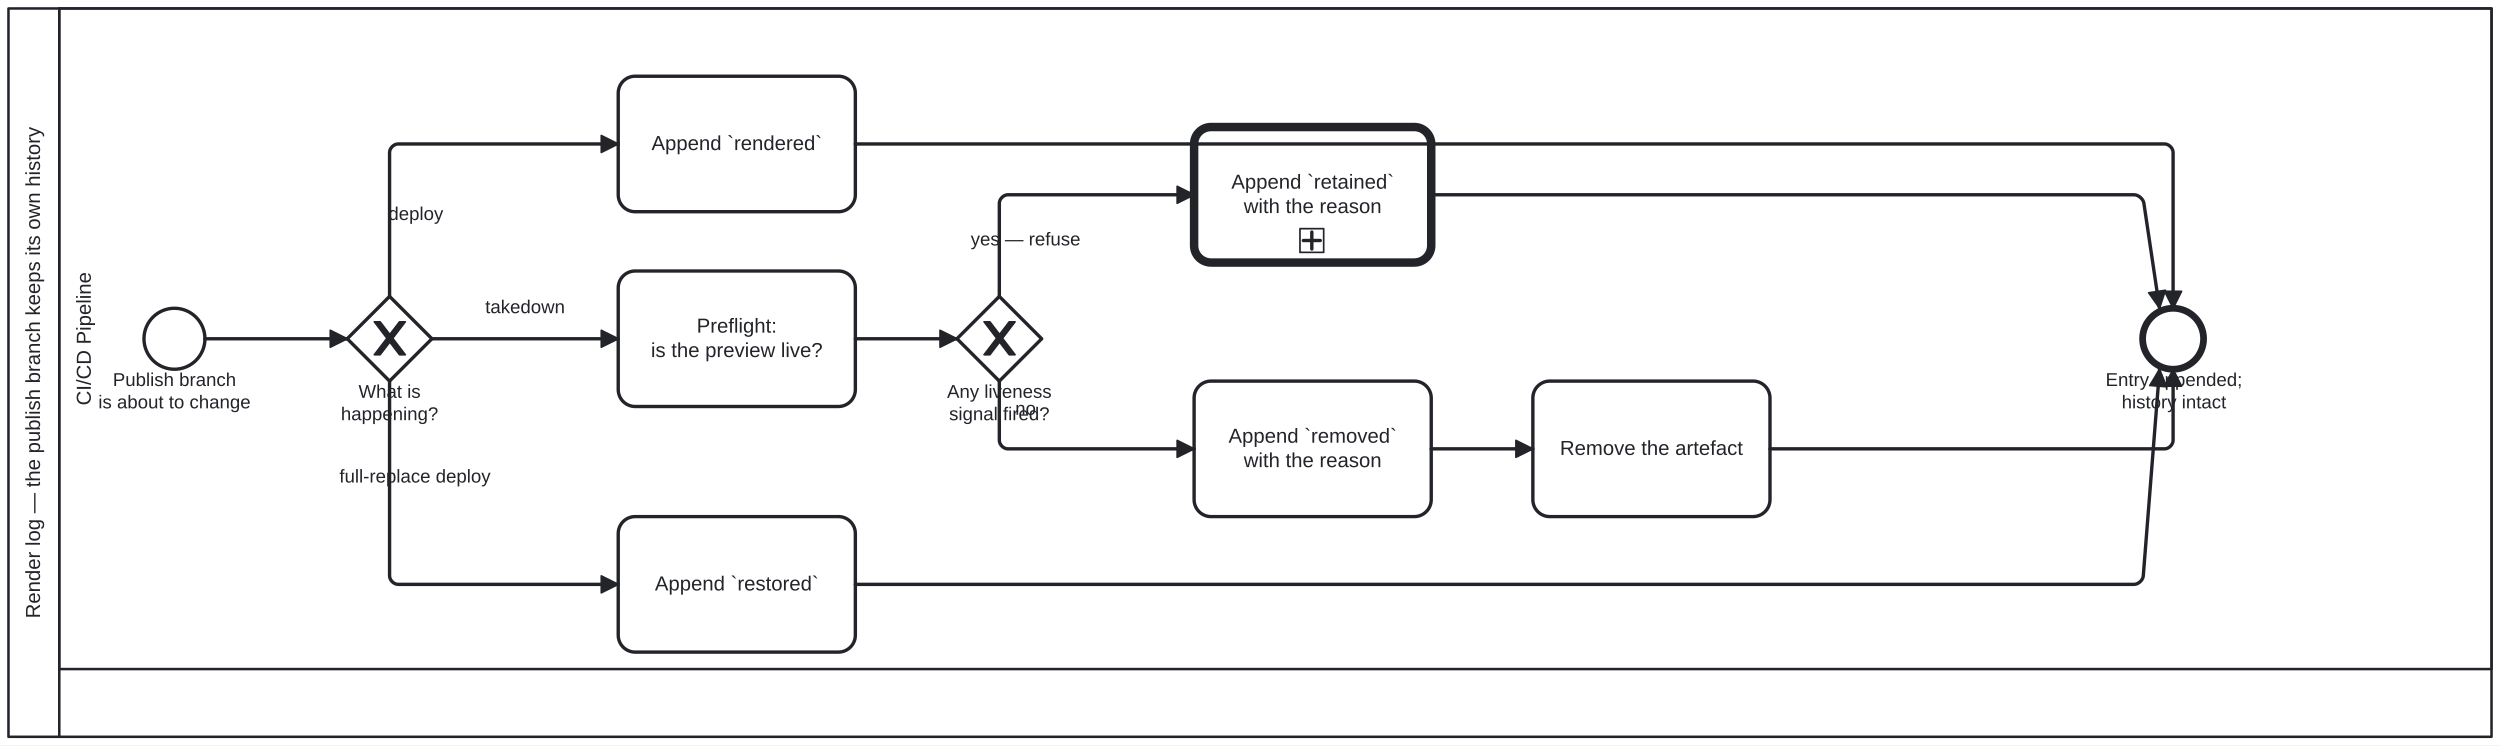
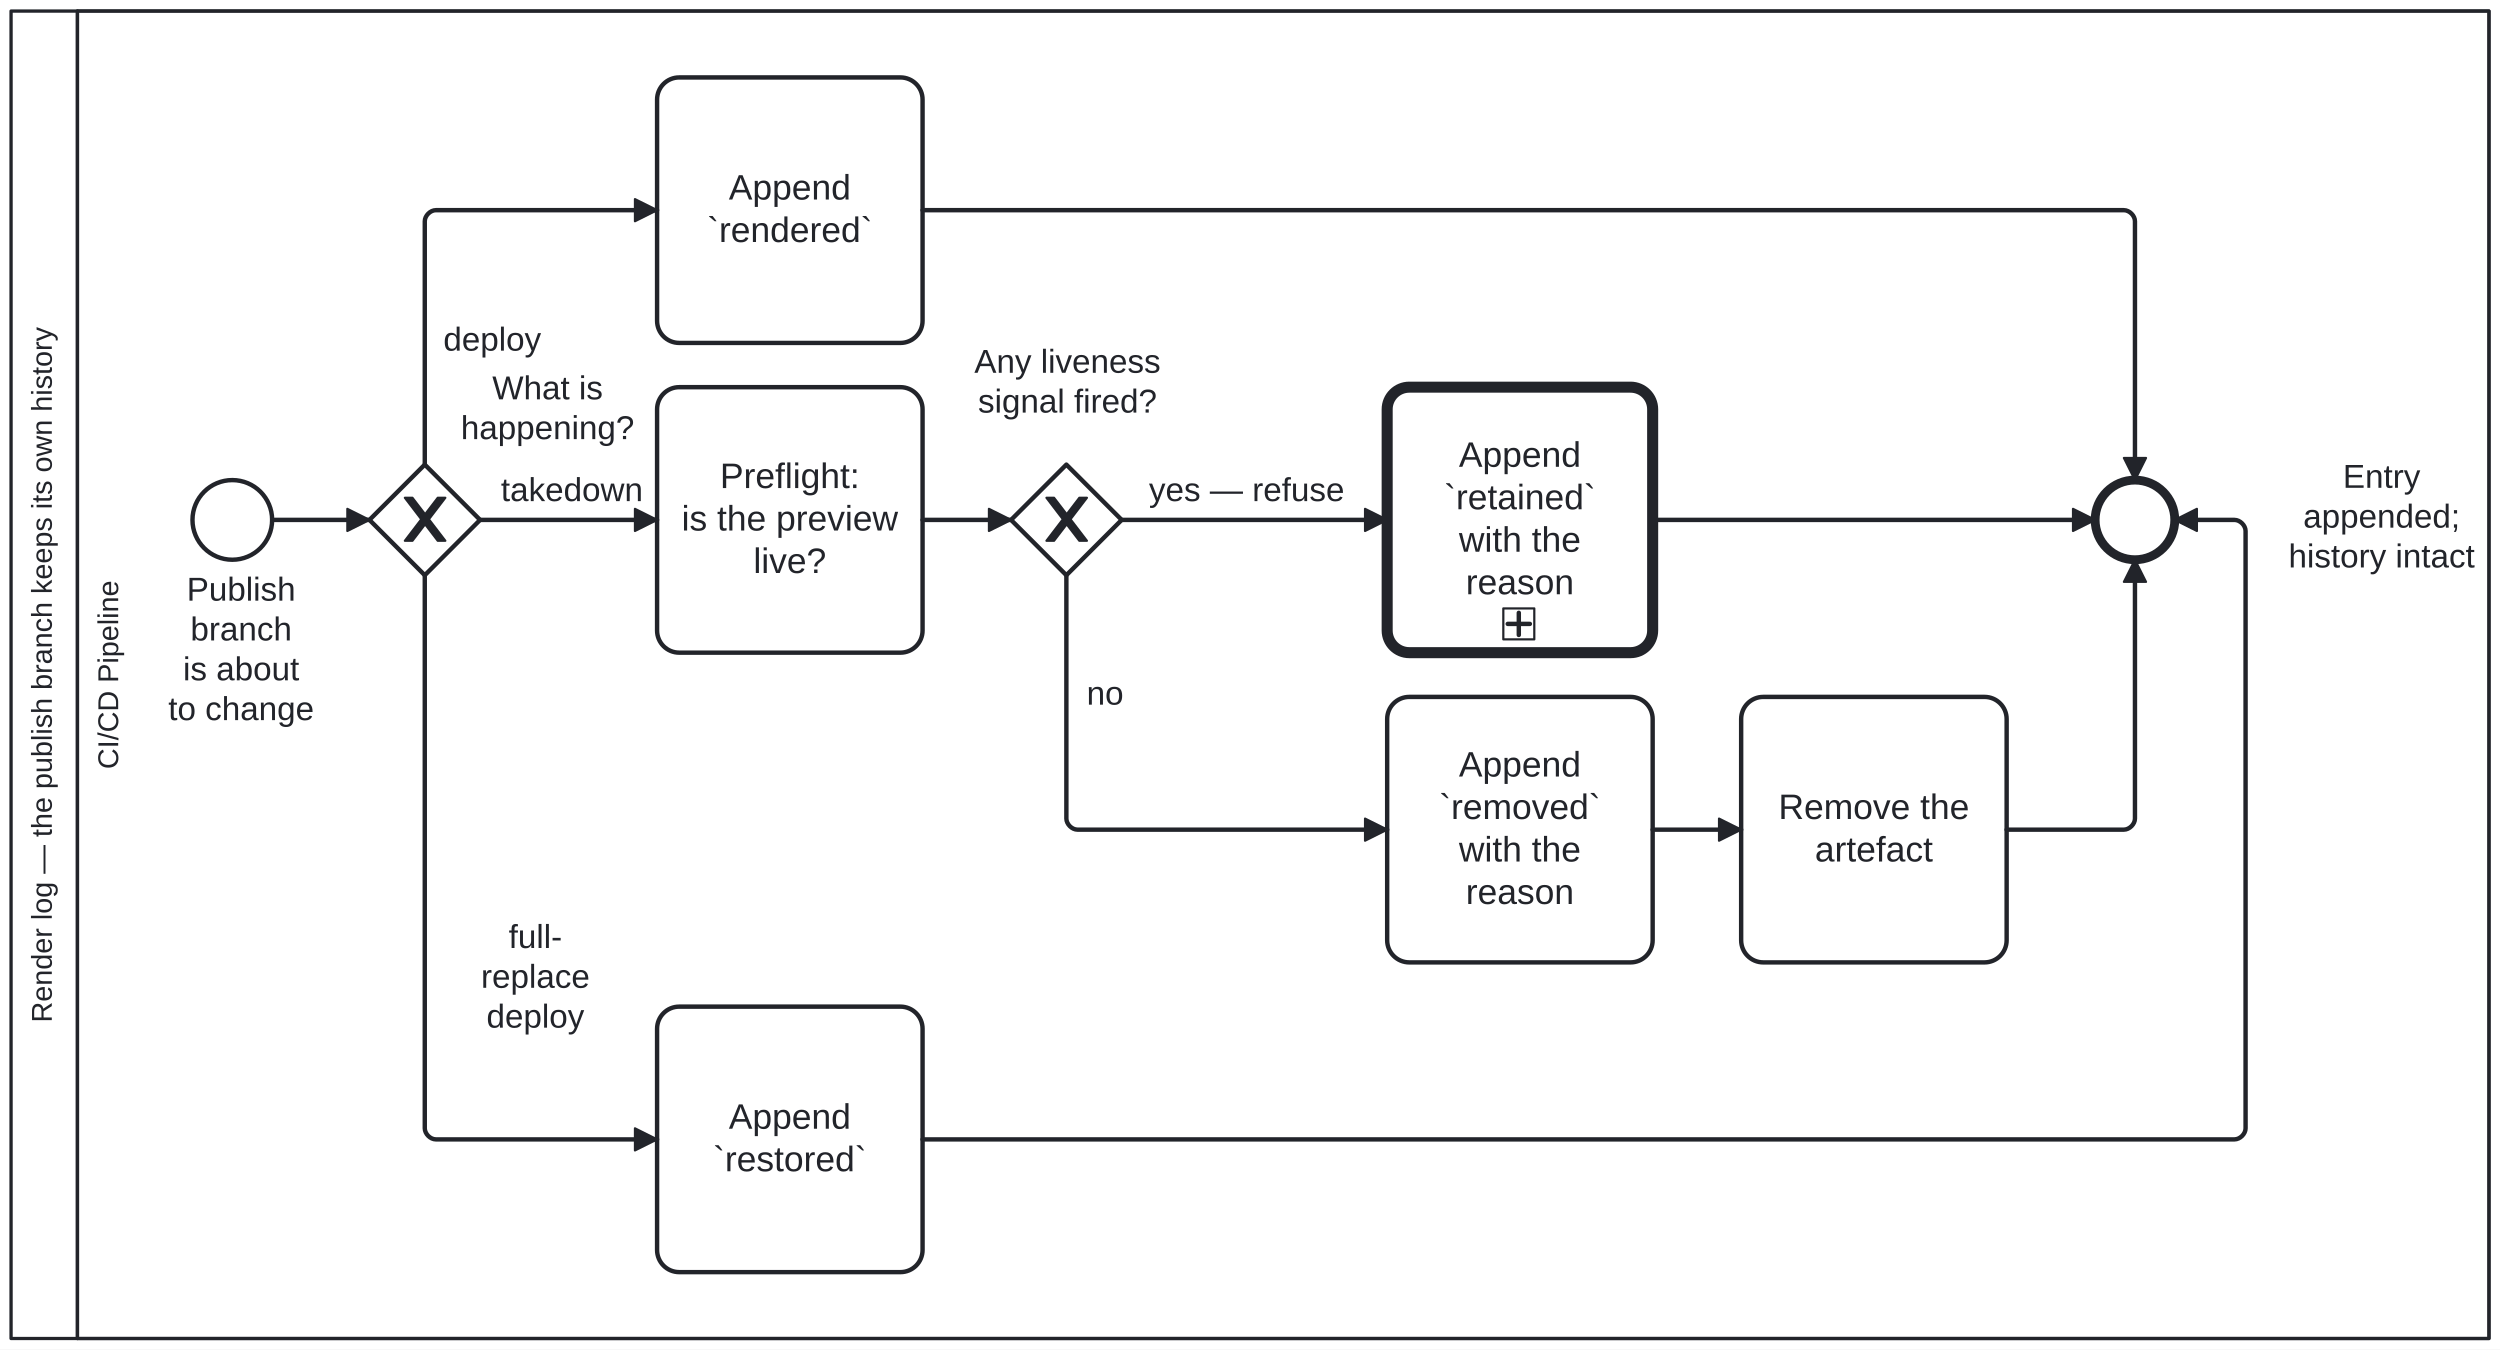
- <svg xmlns="http://www.w3.org/2000/svg" width="100%" style="max-width:100%;height:auto" viewBox="155 75 1476 440" version="1.1">
-   <rect x="155" y="75" width="1476" height="440" fill="#ffffff" />
+ <svg xmlns="http://www.w3.org/2000/svg" width="100%" style="max-width:100%;height:auto" viewBox="155 25 1130 610" version="1.1">
+   <rect x="155" y="25" width="1130" height="610" fill="#ffffff" />
  <g class="djs-group">
-     <g class="djs-element djs-shape" data-element-id="Participant_Process_RenderLog" style="display: block;" transform="matrix(1 0 0 1 160 80)">
+     <g class="djs-element djs-shape" data-element-id="Participant_Process_RenderLog" style="display: block;" transform="matrix(1 0 0 1 160 30)">
      <g class="djs-visual">
-         <rect x="0" y="0" width="1466" height="430" rx="0" ry="0" style="stroke-linecap: round; stroke-linejoin: round; stroke: rgb(34, 36, 42); stroke-width: 1.5px; fill: white; fill-opacity: 0.95;" />
-         <path style="fill: none; stroke-linecap: round; stroke-linejoin: round; stroke: rgb(34, 36, 42); stroke-width: 1.5px;" d="M30,0L30,430" />
-         <text lineHeight="1.2" class="djs-label" style="font-family: Arial, sans-serif; font-size: 12px; font-weight: normal; fill: rgb(34, 36, 42);" transform="matrix(-1.83697e-16 -1 1 -1.83697e-16 0 430)">
-           <tspan x="69.922" y="18.6">Render log — the publish branch keeps its own history</tspan>
+         <rect x="0" y="0" width="1120" height="600" rx="0" ry="0" style="stroke-linecap: round; stroke-linejoin: round; stroke: rgb(34, 36, 42); stroke-width: 1.5px; fill: white; fill-opacity: 0.95;" />
+         <path style="fill: none; stroke-linecap: round; stroke-linejoin: round; stroke: rgb(34, 36, 42); stroke-width: 1.5px;" d="M30,0L30,600" />
+         <text lineHeight="1.05" class="djs-label" transform="matrix(-1.83697e-16 -1 1 -1.83697e-16 0 600)" style="font-family: Arial, sans-serif; font-size: 13px; font-weight: normal; fill: rgb(34, 36, 42);">
+           <tspan x="142.832" y="18.413">Render log — the publish branch keeps its own history</tspan>
        </text>
      </g>
-       <rect class="djs-hit djs-hit-all" x="0" y="0" width="1466" height="430" style="fill: none; stroke-opacity: 0; stroke: white; stroke-width: 15px;" />
+       <rect class="djs-hit djs-hit-all" x="0" y="0" width="1120" height="600" style="fill: none; stroke-opacity: 0; stroke: white; stroke-width: 15px;" />
    </g>
    <g class="djs-children">
      <g class="djs-group">
-         <g class="djs-element djs-shape" data-element-id="Lane_Pipeline" style="display: block;" transform="matrix(1 0 0 1 190 80)">
-           <g class="djs-visual">
-             <rect x="0" y="0" width="1436" height="390" rx="0" ry="0" style="stroke-linecap: round; stroke-linejoin: round; stroke: rgb(34, 36, 42); stroke-width: 1.5px; fill: white; fill-opacity: 0.25;" />
-             <text lineHeight="1.2" class="djs-label" style="font-family: Arial, sans-serif; font-size: 12px; font-weight: normal; fill: rgb(34, 36, 42);" transform="matrix(-1.83697e-16 -1 1 -1.83697e-16 0 390)">
-               <tspan x="155.651" y="18.6">CI/CD Pipeline</tspan>
-             </text>
-           </g>
-           <rect class="djs-hit djs-hit-all" x="0" y="0" width="1436" height="390" style="fill: none; stroke-opacity: 0; stroke: white; stroke-width: 15px;" />
-         </g>
-       </g>
-       <g class="djs-group">
-         <g class="djs-element djs-shape" data-element-id="Start_Process_RenderLog" style="display: block;" transform="matrix(1 0 0 1 240 257)">
+         <g class="djs-element djs-shape" data-element-id="Lane_Pipeline" style="display: block;" transform="matrix(1 0 0 1 190 30)">
+           <g class="djs-visual">
+             <rect x="0" y="0" width="1090" height="600" rx="0" ry="0" style="stroke-linecap: round; stroke-linejoin: round; stroke: rgb(34, 36, 42); stroke-width: 1.5px; fill: white; fill-opacity: 0.25;" />
+             <text lineHeight="1.05" class="djs-label" transform="matrix(-1.83697e-16 -1 1 -1.83697e-16 0 600)" style="font-family: Arial, sans-serif; font-size: 13px; font-weight: normal; fill: rgb(34, 36, 42);">
+               <tspan x="257.372" y="18.413">CI/CD Pipeline</tspan>
+             </text>
+           </g>
+           <rect class="djs-hit djs-hit-all" x="0" y="0" width="1090" height="600" style="fill: none; stroke-opacity: 0; stroke: white; stroke-width: 15px;" />
+         </g>
+       </g>
+       <g class="djs-group">
+         <g class="djs-element djs-shape" data-element-id="Start_Process_RenderLog" style="display: block;" transform="matrix(1 0 0 1 242 242)">
          <g class="djs-visual">
            <circle cx="18" cy="18" r="18" style="stroke-linecap: round; stroke-linejoin: round; stroke: rgb(34, 36, 42); stroke-width: 2px; fill: white; fill-opacity: 0.95;" />
          </g>
          <rect class="djs-hit djs-hit-all" x="0" y="0" width="36" height="36" style="fill: none; stroke-opacity: 0; stroke: white; stroke-width: 15px;" />
        </g>
      </g>
      <g class="djs-group">
-         <g class="djs-element djs-shape" data-element-id="Start_Process_RenderLog_label" style="display: block;" transform="matrix(1 0 0 1 213 293)">
-           <g class="djs-visual">
-             <text lineHeight="1.2" class="djs-label" style="font-family: Arial, sans-serif; font-size: 11px; font-weight: normal; fill: rgb(34, 36, 42);">
-               <tspan x="8.616" y="9.9">Publish branch</tspan>
-               <tspan x="0.049" y="23.1">is about to change</tspan>
-             </text>
-           </g>
-           <rect class="djs-hit djs-hit-all" x="0" y="0" width="90" height="27" style="fill: none; stroke-opacity: 0; stroke: white; stroke-width: 15px;" />
-         </g>
-       </g>
-       <g class="djs-group">
-         <g class="djs-element djs-shape" data-element-id="GW_What" style="display: block;" transform="matrix(1 0 0 1 360 250)">
+         <g class="djs-element djs-shape" data-element-id="Start_Process_RenderLog_label" style="display: block;" transform="matrix(1 0 0 1 229 283)">
+           <g class="djs-visual">
+             <text lineHeight="1.2" class="djs-label" style="font-family: Arial, sans-serif; font-size: 15px; font-weight: normal; fill: rgb(34, 36, 42);">
+               <tspan x="10.402" y="13.5">Publish </tspan>
+               <tspan x="12.068" y="31.5">branch</tspan>
+               <tspan x="8.732" y="49.5">is about </tspan>
+               <tspan x="2.056" y="67.5">to change</tspan>
+             </text>
+           </g>
+           <rect class="djs-hit djs-hit-all" x="0" y="0" width="70" height="72" style="fill: none; stroke-opacity: 0; stroke: white; stroke-width: 15px;" />
+         </g>
+       </g>
+       <g class="djs-group">
+         <g class="djs-element djs-shape" data-element-id="GW_What" style="display: block;" transform="matrix(1 0 0 1 322 235)">
          <g class="djs-visual">
            <polygon points="25,0 50,25 25,50 0,25" style="stroke-linecap: round; stroke-linejoin: round; stroke: rgb(34, 36, 42); stroke-width: 2px; fill: white; fill-opacity: 0.95;" />
            <path d="m 16,15 7.429,9.714 -7.429,9.714 3.429,0 5.714,-7.464 5.714,7.464 3.429,0 -7.429,-9.714 7.429,-9.714 -3.429,0 -5.714,7.464 -5.714,-7.464 -3.429,0 z" style="fill: rgb(34, 36, 42); stroke-linecap: round; stroke-linejoin: round; stroke: rgb(34, 36, 42); stroke-width: 1px;" />
          </g>
          <rect class="djs-hit djs-hit-all" x="0" y="0" width="50" height="50" style="fill: none; stroke-opacity: 0; stroke: white; stroke-width: 15px;" />
        </g>
      </g>
      <g class="djs-group">
-         <g class="djs-element djs-shape" data-element-id="GW_What_label" style="display: block;" transform="matrix(1 0 0 1 356 300)">
-           <g class="djs-visual">
-             <text lineHeight="1.2" class="djs-label" style="font-family: Arial, sans-serif; font-size: 11px; font-weight: normal; fill: rgb(34, 36, 42);">
-               <tspan x="10.663" y="9.9">What is</tspan>
-               <tspan x="0.249" y="23.1">happening?</tspan>
-             </text>
-           </g>
-           <rect class="djs-hit djs-hit-all" x="0" y="0" width="58" height="27" style="fill: none; stroke-opacity: 0; stroke: white; stroke-width: 15px;" />
-         </g>
-       </g>
-       <g class="djs-group">
-         <g class="djs-element djs-shape" data-element-id="A_LogRendered" style="display: block;" transform="matrix(1 0 0 1 520 120)">
-           <g class="djs-visual">
-             <rect x="0" y="0" width="140" height="80" rx="10" ry="10" style="stroke-linecap: round; stroke-linejoin: round; stroke: rgb(34, 36, 42); stroke-width: 2px; fill: white; fill-opacity: 0.95;" />
-             <text lineHeight="1.2" class="djs-label" style="font-family: Arial, sans-serif; font-size: 12px; font-weight: normal; fill: rgb(34, 36, 42);">
-               <tspan x="19.633" y="43.6">Append `rendered`</tspan>
-             </text>
-           </g>
-           <rect class="djs-hit djs-hit-all" x="0" y="0" width="140" height="80" style="fill: none; stroke-opacity: 0; stroke: white; stroke-width: 15px;" />
-         </g>
-       </g>
-       <g class="djs-group">
-         <g class="djs-element djs-shape" data-element-id="A_Preflight" style="display: block;" transform="matrix(1 0 0 1 520 235)">
-           <g class="djs-visual">
-             <rect x="0" y="0" width="140" height="80" rx="10" ry="10" style="stroke-linecap: round; stroke-linejoin: round; stroke: rgb(34, 36, 42); stroke-width: 2px; fill: white; fill-opacity: 0.95;" />
-             <text lineHeight="1.2" class="djs-label" style="font-family: Arial, sans-serif; font-size: 12px; font-weight: normal; fill: rgb(34, 36, 42);">
-               <tspan x="46.322" y="36.4">Preflight:</tspan>
-               <tspan x="19.311" y="50.8">is the preview live?</tspan>
-             </text>
-           </g>
-           <rect class="djs-hit djs-hit-all" x="0" y="0" width="140" height="80" style="fill: none; stroke-opacity: 0; stroke: white; stroke-width: 15px;" />
-         </g>
-       </g>
-       <g class="djs-group">
-         <g class="djs-element djs-shape" data-element-id="GW_Live" style="display: block;" transform="matrix(1 0 0 1 720 250)">
+         <g class="djs-element djs-shape" data-element-id="GW_What_label" style="display: block;" transform="matrix(1 0 0 1 363 192)">
+           <g class="djs-visual">
+             <text lineHeight="1.2" class="djs-label" style="font-family: Arial, sans-serif; font-size: 15px; font-weight: normal; fill: rgb(34, 36, 42);">
+               <tspan x="14.495" y="13.5">What is</tspan>
+               <tspan x="0.293" y="31.5">happening?</tspan>
+             </text>
+           </g>
+           <rect class="djs-hit djs-hit-all" x="0" y="0" width="79" height="36" style="fill: none; stroke-opacity: 0; stroke: white; stroke-width: 15px;" />
+         </g>
+       </g>
+       <g class="djs-group">
+         <g class="djs-element djs-shape" data-element-id="A_LogRendered" style="display: block;" transform="matrix(1 0 0 1 452 60)">
+           <g class="djs-visual">
+             <rect x="0" y="0" width="120" height="120" rx="10" ry="10" style="stroke-linecap: round; stroke-linejoin: round; stroke: rgb(34, 36, 42); stroke-width: 2px; fill: white; fill-opacity: 0.95;" />
+             <text lineHeight="1.2" class="djs-label" style="font-family: Arial, sans-serif; font-size: 16px; font-weight: normal; fill: rgb(34, 36, 42);">
+               <tspan x="32.418" y="55.2">Append </tspan>
+               <tspan x="22.648" y="74.4">`rendered`</tspan>
+             </text>
+           </g>
+           <rect class="djs-hit djs-hit-all" x="0" y="0" width="120" height="120" style="fill: none; stroke-opacity: 0; stroke: white; stroke-width: 15px;" />
+         </g>
+       </g>
+       <g class="djs-group">
+         <g class="djs-element djs-shape" data-element-id="A_Preflight" style="display: block;" transform="matrix(1 0 0 1 452 200)">
+           <g class="djs-visual">
+             <rect x="0" y="0" width="120" height="120" rx="10" ry="10" style="stroke-linecap: round; stroke-linejoin: round; stroke: rgb(34, 36, 42); stroke-width: 2px; fill: white; fill-opacity: 0.95;" />
+             <text lineHeight="1.2" class="djs-label" style="font-family: Arial, sans-serif; font-size: 16px; font-weight: normal; fill: rgb(34, 36, 42);">
+               <tspan x="28.43" y="45.6">Preflight:</tspan>
+               <tspan x="11.09" y="64.8">is the preview </tspan>
+               <tspan x="43.547" y="84">live?</tspan>
+             </text>
+           </g>
+           <rect class="djs-hit djs-hit-all" x="0" y="0" width="120" height="120" style="fill: none; stroke-opacity: 0; stroke: white; stroke-width: 15px;" />
+         </g>
+       </g>
+       <g class="djs-group">
+         <g class="djs-element djs-shape" data-element-id="GW_Live" style="display: block;" transform="matrix(1 0 0 1 612 235)">
          <g class="djs-visual">
            <polygon points="25,0 50,25 25,50 0,25" style="stroke-linecap: round; stroke-linejoin: round; stroke: rgb(34, 36, 42); stroke-width: 2px; fill: white; fill-opacity: 0.95;" />
            <path d="m 16,15 7.429,9.714 -7.429,9.714 3.429,0 5.714,-7.464 5.714,7.464 3.429,0 -7.429,-9.714 7.429,-9.714 -3.429,0 -5.714,7.464 -5.714,-7.464 -3.429,0 z" style="fill: rgb(34, 36, 42); stroke-linecap: round; stroke-linejoin: round; stroke: rgb(34, 36, 42); stroke-width: 1px;" />
          </g>
          <rect class="djs-hit djs-hit-all" x="0" y="0" width="50" height="50" style="fill: none; stroke-opacity: 0; stroke: white; stroke-width: 15px;" />
        </g>
      </g>
      <g class="djs-group">
-         <g class="djs-element djs-shape" data-element-id="GW_Live_label" style="display: block;" transform="matrix(1 0 0 1 714 300)">
-           <g class="djs-visual">
-             <text lineHeight="1.2" class="djs-label" style="font-family: Arial, sans-serif; font-size: 11px; font-weight: normal; fill: rgb(34, 36, 42);">
-               <tspan x="0.124" y="9.9">Any liveness</tspan>
-               <tspan x="1.344" y="23.1">signal fired?</tspan>
-             </text>
-           </g>
-           <rect class="djs-hit djs-hit-all" x="0" y="0" width="62" height="27" style="fill: none; stroke-opacity: 0; stroke: white; stroke-width: 15px;" />
-         </g>
-       </g>
-       <g class="djs-group">
-         <g class="djs-element djs-shape" data-element-id="A_LogRetained" style="display: block;" transform="matrix(1 0 0 1 860 150)">
-           <g class="djs-visual">
-             <rect x="0" y="0" width="140" height="80" rx="10" ry="10" style="stroke-linecap: round; stroke-linejoin: round; stroke: rgb(34, 36, 42); stroke-width: 5px; fill: white; fill-opacity: 0.95;" />
-             <text lineHeight="1.2" class="djs-label" style="font-family: Arial, sans-serif; font-size: 12px; font-weight: normal; fill: rgb(34, 36, 42);">
-               <tspan x="21.968" y="36.4">Append `retained`</tspan>
-               <tspan x="29.31" y="50.8">with the reason</tspan>
-             </text>
-             <rect x="0" y="0" width="14" height="14" rx="0" ry="0" style="stroke-linecap: round; stroke-linejoin: round; stroke: rgb(34, 36, 42); stroke-width: 1px; fill: white;" transform="matrix(1 0 0 1 62.5 60)" />
-             <path data-marker="sub-process" d="m62.5,60 m 7,2 l 0,10 m -5,-5 l 10,0" style="fill: white; stroke-linecap: round; stroke-linejoin: round; stroke: rgb(34, 36, 42); stroke-width: 2px;" />
-           </g>
-           <rect class="djs-hit djs-hit-all" x="0" y="0" width="140" height="80" style="fill: none; stroke-opacity: 0; stroke: white; stroke-width: 15px;" />
-         </g>
-       </g>
-       <g class="djs-group">
-         <g class="djs-element djs-shape" data-element-id="A_LogRemoved" style="display: block;" transform="matrix(1 0 0 1 860 300)">
-           <g class="djs-visual">
-             <rect x="0" y="0" width="140" height="80" rx="10" ry="10" style="stroke-linecap: round; stroke-linejoin: round; stroke: rgb(34, 36, 42); stroke-width: 2px; fill: white; fill-opacity: 0.95;" />
-             <text lineHeight="1.2" class="djs-label" style="font-family: Arial, sans-serif; font-size: 12px; font-weight: normal; fill: rgb(34, 36, 42);">
-               <tspan x="20.307" y="36.4">Append `removed`</tspan>
-               <tspan x="29.31" y="50.8">with the reason</tspan>
-             </text>
-           </g>
-           <rect class="djs-hit djs-hit-all" x="0" y="0" width="140" height="80" style="fill: none; stroke-opacity: 0; stroke: white; stroke-width: 15px;" />
-         </g>
-       </g>
-       <g class="djs-group">
-         <g class="djs-element djs-shape" data-element-id="A_Remove" style="display: block;" transform="matrix(1 0 0 1 1060 300)">
-           <g class="djs-visual">
-             <rect x="0" y="0" width="140" height="80" rx="10" ry="10" style="stroke-linecap: round; stroke-linejoin: round; stroke: rgb(34, 36, 42); stroke-width: 2px; fill: white; fill-opacity: 0.95;" />
-             <text lineHeight="1.2" class="djs-label" style="font-family: Arial, sans-serif; font-size: 12px; font-weight: normal; fill: rgb(34, 36, 42);">
-               <tspan x="15.974" y="43.6">Remove the artefact</tspan>
-             </text>
-           </g>
-           <rect class="djs-hit djs-hit-all" x="0" y="0" width="140" height="80" style="fill: none; stroke-opacity: 0; stroke: white; stroke-width: 15px;" />
-         </g>
-       </g>
-       <g class="djs-group">
-         <g class="djs-element djs-shape" data-element-id="A_LogRestored" style="display: block;" transform="matrix(1 0 0 1 520 380)">
-           <g class="djs-visual">
-             <rect x="0" y="0" width="140" height="80" rx="10" ry="10" style="stroke-linecap: round; stroke-linejoin: round; stroke: rgb(34, 36, 42); stroke-width: 2px; fill: white; fill-opacity: 0.95;" />
-             <text lineHeight="1.2" class="djs-label" style="font-family: Arial, sans-serif; font-size: 12px; font-weight: normal; fill: rgb(34, 36, 42);">
-               <tspan x="21.64" y="43.6">Append `restored`</tspan>
-             </text>
-           </g>
-           <rect class="djs-hit djs-hit-all" x="0" y="0" width="140" height="80" style="fill: none; stroke-opacity: 0; stroke: white; stroke-width: 15px;" />
-         </g>
-       </g>
-       <g class="djs-group">
-         <g class="djs-element djs-shape" data-element-id="End_Process_RenderLog" style="display: block;" transform="matrix(1 0 0 1 1420 257)">
+         <g class="djs-element djs-shape" data-element-id="GW_Live_label" style="display: block;" transform="matrix(1 0 0 1 595 180)">
+           <g class="djs-visual">
+             <text lineHeight="1.2" class="djs-label" style="font-family: Arial, sans-serif; font-size: 15px; font-weight: normal; fill: rgb(34, 36, 42);">
+               <tspan x="0.397" y="13.5">Any liveness</tspan>
+               <tspan x="2.059" y="31.5">signal fired?</tspan>
+             </text>
+           </g>
+           <rect class="djs-hit djs-hit-all" x="0" y="0" width="85" height="36" style="fill: none; stroke-opacity: 0; stroke: white; stroke-width: 15px;" />
+         </g>
+       </g>
+       <g class="djs-group">
+         <g class="djs-element djs-shape" data-element-id="A_LogRetained" style="display: block;" transform="matrix(1 0 0 1 782 200)">
+           <g class="djs-visual">
+             <rect x="0" y="0" width="120" height="120" rx="10" ry="10" style="stroke-linecap: round; stroke-linejoin: round; stroke: rgb(34, 36, 42); stroke-width: 5px; fill: white; fill-opacity: 0.95;" />
+             <text lineHeight="1.2" class="djs-label" style="font-family: Arial, sans-serif; font-size: 16px; font-weight: normal; fill: rgb(34, 36, 42);">
+               <tspan x="32.418" y="36">Append </tspan>
+               <tspan x="25.762" y="55.2">`retained`</tspan>
+               <tspan x="32.43" y="74.4">with the </tspan>
+               <tspan x="35.539" y="93.6">reason</tspan>
+             </text>
+             <rect x="0" y="0" width="14" height="14" rx="0" ry="0" style="stroke-linecap: round; stroke-linejoin: round; stroke: rgb(34, 36, 42); stroke-width: 1px; fill: white;" transform="matrix(1 0 0 1 52.5 100)" />
+             <path data-marker="sub-process" d="m52.5,100 m 7,2 l 0,10 m -5,-5 l 10,0" style="fill: white; stroke-linecap: round; stroke-linejoin: round; stroke: rgb(34, 36, 42); stroke-width: 2px;" />
+           </g>
+           <rect class="djs-hit djs-hit-all" x="0" y="0" width="120" height="120" style="fill: none; stroke-opacity: 0; stroke: white; stroke-width: 15px;" />
+         </g>
+       </g>
+       <g class="djs-group">
+         <g class="djs-element djs-shape" data-element-id="A_LogRemoved" style="display: block;" transform="matrix(1 0 0 1 782 340)">
+           <g class="djs-visual">
+             <rect x="0" y="0" width="120" height="120" rx="10" ry="10" style="stroke-linecap: round; stroke-linejoin: round; stroke: rgb(34, 36, 42); stroke-width: 2px; fill: white; fill-opacity: 0.95;" />
+             <text lineHeight="1.2" class="djs-label" style="font-family: Arial, sans-serif; font-size: 16px; font-weight: normal; fill: rgb(34, 36, 42);">
+               <tspan x="32.418" y="36">Append </tspan>
+               <tspan x="23.547" y="55.2">`removed`</tspan>
+               <tspan x="32.43" y="74.4">with the </tspan>
+               <tspan x="35.539" y="93.6">reason</tspan>
+             </text>
+           </g>
+           <rect class="djs-hit djs-hit-all" x="0" y="0" width="120" height="120" style="fill: none; stroke-opacity: 0; stroke: white; stroke-width: 15px;" />
+         </g>
+       </g>
+       <g class="djs-group">
+         <g class="djs-element djs-shape" data-element-id="A_Remove" style="display: block;" transform="matrix(1 0 0 1 942 340)">
+           <g class="djs-visual">
+             <rect x="0" y="0" width="120" height="120" rx="10" ry="10" style="stroke-linecap: round; stroke-linejoin: round; stroke: rgb(34, 36, 42); stroke-width: 2px; fill: white; fill-opacity: 0.95;" />
+             <text lineHeight="1.2" class="djs-label" style="font-family: Arial, sans-serif; font-size: 16px; font-weight: normal; fill: rgb(34, 36, 42);">
+               <tspan x="16.867" y="55.2">Remove the </tspan>
+               <tspan x="33.32" y="74.4">artefact</tspan>
+             </text>
+           </g>
+           <rect class="djs-hit djs-hit-all" x="0" y="0" width="120" height="120" style="fill: none; stroke-opacity: 0; stroke: white; stroke-width: 15px;" />
+         </g>
+       </g>
+       <g class="djs-group">
+         <g class="djs-element djs-shape" data-element-id="A_LogRestored" style="display: block;" transform="matrix(1 0 0 1 452 480)">
+           <g class="djs-visual">
+             <rect x="0" y="0" width="120" height="120" rx="10" ry="10" style="stroke-linecap: round; stroke-linejoin: round; stroke: rgb(34, 36, 42); stroke-width: 2px; fill: white; fill-opacity: 0.95;" />
+             <text lineHeight="1.2" class="djs-label" style="font-family: Arial, sans-serif; font-size: 16px; font-weight: normal; fill: rgb(34, 36, 42);">
+               <tspan x="32.418" y="55.2">Append </tspan>
+               <tspan x="25.324" y="74.4">`restored`</tspan>
+             </text>
+           </g>
+           <rect class="djs-hit djs-hit-all" x="0" y="0" width="120" height="120" style="fill: none; stroke-opacity: 0; stroke: white; stroke-width: 15px;" />
+         </g>
+       </g>
+       <g class="djs-group">
+         <g class="djs-element djs-shape" data-element-id="End_Process_RenderLog" style="display: block;" transform="matrix(1 0 0 1 1102 242)">
          <g class="djs-visual">
            <circle cx="18" cy="18" r="18" style="stroke-linecap: round; stroke-linejoin: round; stroke: rgb(34, 36, 42); stroke-width: 4px; fill: white; fill-opacity: 0.95;" />
          </g>
          <rect class="djs-hit djs-hit-all" x="0" y="0" width="36" height="36" style="fill: none; stroke-opacity: 0; stroke: white; stroke-width: 15px;" />
        </g>
      </g>
      <g class="djs-group">
-         <g class="djs-element djs-shape" data-element-id="End_Process_RenderLog_label" style="display: block;" transform="matrix(1 0 0 1 1398 293)">
-           <g class="djs-visual">
-             <text lineHeight="1.2" class="djs-label" style="font-family: Arial, sans-serif; font-size: 11px; font-weight: normal; fill: rgb(34, 36, 42);">
-               <tspan x="0.136" y="9.9">Entry appended;</tspan>
-               <tspan x="9.627" y="23.1">history intact</tspan>
-             </text>
-           </g>
-           <rect class="djs-hit djs-hit-all" x="0" y="0" width="81" height="27" style="fill: none; stroke-opacity: 0; stroke: white; stroke-width: 15px;" />
+         <g class="djs-element djs-shape" data-element-id="End_Process_RenderLog_label" style="display: block;" transform="matrix(1 0 0 1 1189 232)">
+           <g class="djs-visual">
+             <text lineHeight="1.2" class="djs-label" style="font-family: Arial, sans-serif; font-size: 15px; font-weight: normal; fill: rgb(34, 36, 42);">
+               <tspan x="24.995" y="13.5">Entry </tspan>
+               <tspan x="7.047" y="31.5">appended;</tspan>
+               <tspan x="0.4" y="49.5">history intact</tspan>
+             </text>
+           </g>
+           <rect class="djs-hit djs-hit-all" x="0" y="0" width="85" height="54" style="fill: none; stroke-opacity: 0; stroke: white; stroke-width: 15px;" />
        </g>
      </g>
      <g class="djs-group">
        <g class="djs-element djs-connection" data-element-id="SF_Process_RenderLog_1" style="display: block;">
          <g class="djs-visual">
            <defs>
-               <marker id="folio-marker-1" viewBox="0 0 20 20" refX="11" refY="10" markerWidth="10" markerHeight="10" orient="auto">
-                 <path d="M 1 5 L 11 10 L 1 15 Z" style="stroke-linecap: round; stroke-linejoin: round; stroke: rgb(34, 36, 42); stroke-width: 1px; fill: rgb(34, 36, 42);" />
-               </marker>
-             </defs>
-             <path data-corner-radius="5" style="fill: none; stroke-linecap: round; stroke-linejoin: round; stroke: rgb(34, 36, 42); stroke-width: 2px; marker-end: url('#folio-marker-1');" d="M276,275L360,275" />
-           </g>
-           <path d="M276,275L360,275" class="djs-hit djs-hit-stroke" style="fill: none; stroke-opacity: 0; stroke: white; stroke-width: 15px;" />
+               <marker id="bpmn-marker-1" viewBox="0 0 20 20" refX="11" refY="10" markerWidth="10" markerHeight="10" orient="auto">
+                 <path d="M 1 5 L 11 10 L 1 15 Z" style="stroke-linecap: round; stroke-linejoin: round; stroke: rgb(34, 36, 42); stroke-width: 1px; fill: rgb(34, 36, 42);" />
+               </marker>
+             </defs>
+             <path data-corner-radius="5" style="fill: none; stroke-linecap: round; stroke-linejoin: round; stroke: rgb(34, 36, 42); stroke-width: 2px; marker-end: url('#bpmn-marker-1');" d="M278,260L322,260" />
+           </g>
+           <path d="M278,260L322,260" class="djs-hit djs-hit-stroke" style="fill: none; stroke-opacity: 0; stroke: white; stroke-width: 15px;" />
        </g>
      </g>
      <g class="djs-group">
        <g class="djs-element djs-connection" data-element-id="SF_Process_RenderLog_2" style="display: block;">
          <g class="djs-visual">
            <defs>
-               <marker id="folio-marker-2" viewBox="0 0 20 20" refX="11" refY="10" markerWidth="10" markerHeight="10" orient="auto">
-                 <path d="M 1 5 L 11 10 L 1 15 Z" style="stroke-linecap: round; stroke-linejoin: round; stroke: rgb(34, 36, 42); stroke-width: 1px; fill: rgb(34, 36, 42);" />
-               </marker>
-             </defs>
-             <path data-corner-radius="5" style="fill: none; stroke-linecap: round; stroke-linejoin: round; stroke: rgb(34, 36, 42); stroke-width: 2px; marker-end: url('#folio-marker-2');" d="M385,250L385,165C385,162.5,387.5,160,390,160L520,160" />
-           </g>
-           <path d="M385,250L385,160L520,160" class="djs-hit djs-hit-stroke" style="fill: none; stroke-opacity: 0; stroke: white; stroke-width: 15px;" />
-         </g>
-       </g>
-       <g class="djs-group">
-         <g class="djs-element djs-shape" data-element-id="SF_Process_RenderLog_2_label" style="display: block;" transform="matrix(1 0 0 1 384 195)">
-           <g class="djs-visual">
-             <text lineHeight="1.2" class="djs-label" style="font-family: Arial, sans-serif; font-size: 11px; font-weight: normal; fill: rgb(34, 36, 42);">
-               <tspan x="0.293" y="9.9">deploy</tspan>
-             </text>
-           </g>
-           <rect class="djs-hit djs-hit-all" x="0" y="0" width="33" height="14" style="fill: none; stroke-opacity: 0; stroke: white; stroke-width: 15px;" />
+               <marker id="bpmn-marker-2" viewBox="0 0 20 20" refX="11" refY="10" markerWidth="10" markerHeight="10" orient="auto">
+                 <path d="M 1 5 L 11 10 L 1 15 Z" style="stroke-linecap: round; stroke-linejoin: round; stroke: rgb(34, 36, 42); stroke-width: 1px; fill: rgb(34, 36, 42);" />
+               </marker>
+             </defs>
+             <path data-corner-radius="5" style="fill: none; stroke-linecap: round; stroke-linejoin: round; stroke: rgb(34, 36, 42); stroke-width: 2px; marker-end: url('#bpmn-marker-2');" d="M347,235L347,125C347,122.5,349.5,120,352,120L452,120" />
+           </g>
+           <path d="M347,235L347,120L452,120" class="djs-hit djs-hit-stroke" style="fill: none; stroke-opacity: 0; stroke: white; stroke-width: 15px;" />
+         </g>
+       </g>
+       <g class="djs-group">
+         <g class="djs-element djs-shape" data-element-id="SF_Process_RenderLog_2_label" style="display: block;" transform="matrix(1 0 0 1 355 170)">
+           <g class="djs-visual">
+             <text lineHeight="1.2" class="djs-label" style="font-family: Arial, sans-serif; font-size: 15px; font-weight: normal; fill: rgb(34, 36, 42);">
+               <tspan x="0.399" y="13.5">deploy</tspan>
+             </text>
+           </g>
+           <rect class="djs-hit djs-hit-all" x="0" y="0" width="45" height="18" style="fill: none; stroke-opacity: 0; stroke: white; stroke-width: 15px;" />
        </g>
      </g>
      <g class="djs-group">
        <g class="djs-element djs-connection" data-element-id="SF_Process_RenderLog_3" style="display: block;">
          <g class="djs-visual">
            <defs>
-               <marker id="folio-marker-3" viewBox="0 0 20 20" refX="11" refY="10" markerWidth="10" markerHeight="10" orient="auto">
-                 <path d="M 1 5 L 11 10 L 1 15 Z" style="stroke-linecap: round; stroke-linejoin: round; stroke: rgb(34, 36, 42); stroke-width: 1px; fill: rgb(34, 36, 42);" />
-               </marker>
-             </defs>
-             <path data-corner-radius="5" style="fill: none; stroke-linecap: round; stroke-linejoin: round; stroke: rgb(34, 36, 42); stroke-width: 2px; marker-end: url('#folio-marker-3');" d="M410,275L520,275" />
-           </g>
-           <path d="M410,275L520,275" class="djs-hit djs-hit-stroke" style="fill: none; stroke-opacity: 0; stroke: white; stroke-width: 15px;" />
-         </g>
-       </g>
-       <g class="djs-group">
-         <g class="djs-element djs-shape" data-element-id="SF_Process_RenderLog_3_label" style="display: block;" transform="matrix(1 0 0 1 441 250)">
-           <g class="djs-visual">
-             <text lineHeight="1.2" class="djs-label" style="font-family: Arial, sans-serif; font-size: 11px; font-weight: normal; fill: rgb(34, 36, 42);">
-               <tspan x="0.456" y="9.9">takedown</tspan>
-             </text>
-           </g>
-           <rect class="djs-hit djs-hit-all" x="0" y="0" width="48" height="14" style="fill: none; stroke-opacity: 0; stroke: white; stroke-width: 15px;" />
+               <marker id="bpmn-marker-3" viewBox="0 0 20 20" refX="11" refY="10" markerWidth="10" markerHeight="10" orient="auto">
+                 <path d="M 1 5 L 11 10 L 1 15 Z" style="stroke-linecap: round; stroke-linejoin: round; stroke: rgb(34, 36, 42); stroke-width: 1px; fill: rgb(34, 36, 42);" />
+               </marker>
+             </defs>
+             <path data-corner-radius="5" style="fill: none; stroke-linecap: round; stroke-linejoin: round; stroke: rgb(34, 36, 42); stroke-width: 2px; marker-end: url('#bpmn-marker-3');" d="M372,260L452,260" />
+           </g>
+           <path d="M372,260L452,260" class="djs-hit djs-hit-stroke" style="fill: none; stroke-opacity: 0; stroke: white; stroke-width: 15px;" />
+         </g>
+       </g>
+       <g class="djs-group">
+         <g class="djs-element djs-shape" data-element-id="SF_Process_RenderLog_3_label" style="display: block;" transform="matrix(1 0 0 1 381 238)">
+           <g class="djs-visual">
+             <text lineHeight="1.2" class="djs-label" style="font-family: Arial, sans-serif; font-size: 15px; font-weight: normal; fill: rgb(34, 36, 42);">
+               <tspan x="0.394" y="13.5">takedown</tspan>
+             </text>
+           </g>
+           <rect class="djs-hit djs-hit-all" x="0" y="0" width="65" height="18" style="fill: none; stroke-opacity: 0; stroke: white; stroke-width: 15px;" />
        </g>
      </g>
      <g class="djs-group">
        <g class="djs-element djs-connection" data-element-id="SF_Process_RenderLog_4" style="display: block;">
          <g class="djs-visual">
            <defs>
-               <marker id="folio-marker-4" viewBox="0 0 20 20" refX="11" refY="10" markerWidth="10" markerHeight="10" orient="auto">
-                 <path d="M 1 5 L 11 10 L 1 15 Z" style="stroke-linecap: round; stroke-linejoin: round; stroke: rgb(34, 36, 42); stroke-width: 1px; fill: rgb(34, 36, 42);" />
-               </marker>
-             </defs>
-             <path data-corner-radius="5" style="fill: none; stroke-linecap: round; stroke-linejoin: round; stroke: rgb(34, 36, 42); stroke-width: 2px; marker-end: url('#folio-marker-4');" d="M385,300L385,415C385,417.5,387.5,420,390,420L520,420" />
-           </g>
-           <path d="M385,300L385,420L520,420" class="djs-hit djs-hit-stroke" style="fill: none; stroke-opacity: 0; stroke: white; stroke-width: 15px;" />
-         </g>
-       </g>
-       <g class="djs-group">
-         <g class="djs-element djs-shape" data-element-id="SF_Process_RenderLog_4_label" style="display: block;" transform="matrix(1 0 0 1 355 350)">
-           <g class="djs-visual">
-             <text lineHeight="1.2" class="djs-label" style="font-family: Arial, sans-serif; font-size: 11px; font-weight: normal; fill: rgb(34, 36, 42);">
-               <tspan x="0.364" y="9.9">full-replace deploy</tspan>
-             </text>
-           </g>
-           <rect class="djs-hit djs-hit-all" x="0" y="0" width="90" height="14" style="fill: none; stroke-opacity: 0; stroke: white; stroke-width: 15px;" />
+               <marker id="bpmn-marker-4" viewBox="0 0 20 20" refX="11" refY="10" markerWidth="10" markerHeight="10" orient="auto">
+                 <path d="M 1 5 L 11 10 L 1 15 Z" style="stroke-linecap: round; stroke-linejoin: round; stroke: rgb(34, 36, 42); stroke-width: 1px; fill: rgb(34, 36, 42);" />
+               </marker>
+             </defs>
+             <path data-corner-radius="5" style="fill: none; stroke-linecap: round; stroke-linejoin: round; stroke: rgb(34, 36, 42); stroke-width: 2px; marker-end: url('#bpmn-marker-4');" d="M347,285L347,535C347,537.5,349.5,540,352,540L452,540" />
+           </g>
+           <path d="M347,285L347,540L452,540" class="djs-hit djs-hit-stroke" style="fill: none; stroke-opacity: 0; stroke: white; stroke-width: 15px;" />
+         </g>
+       </g>
+       <g class="djs-group">
+         <g class="djs-element djs-shape" data-element-id="SF_Process_RenderLog_4_label" style="display: block;" transform="matrix(1 0 0 1 360 440)">
+           <g class="djs-visual">
+             <text lineHeight="1.2" class="djs-label" style="font-family: Arial, sans-serif; font-size: 15px; font-weight: normal; fill: rgb(34, 36, 42);">
+               <tspan x="24.915" y="13.5">full-</tspan>
+               <tspan x="12.402" y="31.5">replace </tspan>
+               <tspan x="14.899" y="49.5">deploy</tspan>
+             </text>
+           </g>
+           <rect class="djs-hit djs-hit-all" x="0" y="0" width="74" height="36" style="fill: none; stroke-opacity: 0; stroke: white; stroke-width: 15px;" />
        </g>
      </g>
      <g class="djs-group">
        <g class="djs-element djs-connection" data-element-id="SF_Process_RenderLog_5" style="display: block;">
          <g class="djs-visual">
            <defs>
-               <marker id="folio-marker-5" viewBox="0 0 20 20" refX="11" refY="10" markerWidth="10" markerHeight="10" orient="auto">
-                 <path d="M 1 5 L 11 10 L 1 15 Z" style="stroke-linecap: round; stroke-linejoin: round; stroke: rgb(34, 36, 42); stroke-width: 1px; fill: rgb(34, 36, 42);" />
-               </marker>
-             </defs>
-             <path data-corner-radius="5" style="fill: none; stroke-linecap: round; stroke-linejoin: round; stroke: rgb(34, 36, 42); stroke-width: 2px; marker-end: url('#folio-marker-5');" d="M660,275L720,275" />
-           </g>
-           <path d="M660,275L720,275" class="djs-hit djs-hit-stroke" style="fill: none; stroke-opacity: 0; stroke: white; stroke-width: 15px;" />
+               <marker id="bpmn-marker-5" viewBox="0 0 20 20" refX="11" refY="10" markerWidth="10" markerHeight="10" orient="auto">
+                 <path d="M 1 5 L 11 10 L 1 15 Z" style="stroke-linecap: round; stroke-linejoin: round; stroke: rgb(34, 36, 42); stroke-width: 1px; fill: rgb(34, 36, 42);" />
+               </marker>
+             </defs>
+             <path data-corner-radius="5" style="fill: none; stroke-linecap: round; stroke-linejoin: round; stroke: rgb(34, 36, 42); stroke-width: 2px; marker-end: url('#bpmn-marker-5');" d="M572,260L612,260" />
+           </g>
+           <path d="M572,260L612,260" class="djs-hit djs-hit-stroke" style="fill: none; stroke-opacity: 0; stroke: white; stroke-width: 15px;" />
        </g>
      </g>
      <g class="djs-group">
        <g class="djs-element djs-connection" data-element-id="SF_Process_RenderLog_6" style="display: block;">
          <g class="djs-visual">
            <defs>
-               <marker id="folio-marker-6" viewBox="0 0 20 20" refX="11" refY="10" markerWidth="10" markerHeight="10" orient="auto">
-                 <path d="M 1 5 L 11 10 L 1 15 Z" style="stroke-linecap: round; stroke-linejoin: round; stroke: rgb(34, 36, 42); stroke-width: 1px; fill: rgb(34, 36, 42);" />
-               </marker>
-             </defs>
-             <path data-corner-radius="5" style="fill: none; stroke-linecap: round; stroke-linejoin: round; stroke: rgb(34, 36, 42); stroke-width: 2px; marker-end: url('#folio-marker-6');" d="M745,250L745,195C745,192.5,747.5,190,750,190L860,190" />
-           </g>
-           <path d="M745,250L745,190L860,190" class="djs-hit djs-hit-stroke" style="fill: none; stroke-opacity: 0; stroke: white; stroke-width: 15px;" />
-         </g>
-       </g>
-       <g class="djs-group">
-         <g class="djs-element djs-shape" data-element-id="SF_Process_RenderLog_6_label" style="display: block;" transform="matrix(1 0 0 1 728 210)">
-           <g class="djs-visual">
-             <text lineHeight="1.2" class="djs-label" style="font-family: Arial, sans-serif; font-size: 11px; font-weight: normal; fill: rgb(34, 36, 42);">
-               <tspan x="0.099" y="9.9">yes — refuse</tspan>
-             </text>
-           </g>
-           <rect class="djs-hit djs-hit-all" x="0" y="0" width="65" height="14" style="fill: none; stroke-opacity: 0; stroke: white; stroke-width: 15px;" />
+               <marker id="bpmn-marker-6" viewBox="0 0 20 20" refX="11" refY="10" markerWidth="10" markerHeight="10" orient="auto">
+                 <path d="M 1 5 L 11 10 L 1 15 Z" style="stroke-linecap: round; stroke-linejoin: round; stroke: rgb(34, 36, 42); stroke-width: 1px; fill: rgb(34, 36, 42);" />
+               </marker>
+             </defs>
+             <path data-corner-radius="5" style="fill: none; stroke-linecap: round; stroke-linejoin: round; stroke: rgb(34, 36, 42); stroke-width: 2px; marker-end: url('#bpmn-marker-6');" d="M662,260L782,260" />
+           </g>
+           <path d="M662,260L782,260" class="djs-hit djs-hit-stroke" style="fill: none; stroke-opacity: 0; stroke: white; stroke-width: 15px;" />
+         </g>
+       </g>
+       <g class="djs-group">
+         <g class="djs-element djs-shape" data-element-id="SF_Process_RenderLog_6_label" style="display: block;" transform="matrix(1 0 0 1 674 238)">
+           <g class="djs-visual">
+             <text lineHeight="1.2" class="djs-label" style="font-family: Arial, sans-serif; font-size: 15px; font-weight: normal; fill: rgb(34, 36, 42);">
+               <tspan x="0.317" y="13.5">yes — refuse</tspan>
+             </text>
+           </g>
+           <rect class="djs-hit djs-hit-all" x="0" y="0" width="89" height="18" style="fill: none; stroke-opacity: 0; stroke: white; stroke-width: 15px;" />
        </g>
      </g>
      <g class="djs-group">
        <g class="djs-element djs-connection" data-element-id="SF_Process_RenderLog_7" style="display: block;">
          <g class="djs-visual">
            <defs>
-               <marker id="folio-marker-7" viewBox="0 0 20 20" refX="11" refY="10" markerWidth="10" markerHeight="10" orient="auto">
-                 <path d="M 1 5 L 11 10 L 1 15 Z" style="stroke-linecap: round; stroke-linejoin: round; stroke: rgb(34, 36, 42); stroke-width: 1px; fill: rgb(34, 36, 42);" />
-               </marker>
-             </defs>
-             <path data-corner-radius="5" style="fill: none; stroke-linecap: round; stroke-linejoin: round; stroke: rgb(34, 36, 42); stroke-width: 2px; marker-end: url('#folio-marker-7');" d="M745,300L745,335C745,337.5,747.5,340,750,340L860,340" />
-           </g>
-           <path d="M745,300L745,340L860,340" class="djs-hit djs-hit-stroke" style="fill: none; stroke-opacity: 0; stroke: white; stroke-width: 15px;" />
-         </g>
-       </g>
-       <g class="djs-group">
-         <g class="djs-element djs-shape" data-element-id="SF_Process_RenderLog_7_label" style="display: block;" transform="matrix(1 0 0 1 754 310)">
-           <g class="djs-visual">
-             <text lineHeight="1.2" class="djs-label" style="font-family: Arial, sans-serif; font-size: 11px; font-weight: normal; fill: rgb(34, 36, 42);">
-               <tspan x="0.382" y="9.9">no</tspan>
-             </text>
-           </g>
-           <rect class="djs-hit djs-hit-all" x="0" y="0" width="13" height="14" style="fill: none; stroke-opacity: 0; stroke: white; stroke-width: 15px;" />
+               <marker id="bpmn-marker-7" viewBox="0 0 20 20" refX="11" refY="10" markerWidth="10" markerHeight="10" orient="auto">
+                 <path d="M 1 5 L 11 10 L 1 15 Z" style="stroke-linecap: round; stroke-linejoin: round; stroke: rgb(34, 36, 42); stroke-width: 1px; fill: rgb(34, 36, 42);" />
+               </marker>
+             </defs>
+             <path data-corner-radius="5" style="fill: none; stroke-linecap: round; stroke-linejoin: round; stroke: rgb(34, 36, 42); stroke-width: 2px; marker-end: url('#bpmn-marker-7');" d="M637,285L637,395C637,397.5,639.5,400,642,400L782,400" />
+           </g>
+           <path d="M637,285L637,400L782,400" class="djs-hit djs-hit-stroke" style="fill: none; stroke-opacity: 0; stroke: white; stroke-width: 15px;" />
+         </g>
+       </g>
+       <g class="djs-group">
+         <g class="djs-element djs-shape" data-element-id="SF_Process_RenderLog_7_label" style="display: block;" transform="matrix(1 0 0 1 646 330)">
+           <g class="djs-visual">
+             <text lineHeight="1.2" class="djs-label" style="font-family: Arial, sans-serif; font-size: 15px; font-weight: normal; fill: rgb(34, 36, 42);">
+               <tspan x="0.158" y="13.5">no</tspan>
+             </text>
+           </g>
+           <rect class="djs-hit djs-hit-all" x="0" y="0" width="17" height="18" style="fill: none; stroke-opacity: 0; stroke: white; stroke-width: 15px;" />
        </g>
      </g>
      <g class="djs-group">
        <g class="djs-element djs-connection" data-element-id="SF_Process_RenderLog_8" style="display: block;">
          <g class="djs-visual">
            <defs>
-               <marker id="folio-marker-8" viewBox="0 0 20 20" refX="11" refY="10" markerWidth="10" markerHeight="10" orient="auto">
-                 <path d="M 1 5 L 11 10 L 1 15 Z" style="stroke-linecap: round; stroke-linejoin: round; stroke: rgb(34, 36, 42); stroke-width: 1px; fill: rgb(34, 36, 42);" />
-               </marker>
-             </defs>
-             <path data-corner-radius="5" style="fill: none; stroke-linecap: round; stroke-linejoin: round; stroke: rgb(34, 36, 42); stroke-width: 2px; marker-end: url('#folio-marker-8');" d="M1000,340L1060,340" />
-           </g>
-           <path d="M1000,340L1060,340" class="djs-hit djs-hit-stroke" style="fill: none; stroke-opacity: 0; stroke: white; stroke-width: 15px;" />
+               <marker id="bpmn-marker-8" viewBox="0 0 20 20" refX="11" refY="10" markerWidth="10" markerHeight="10" orient="auto">
+                 <path d="M 1 5 L 11 10 L 1 15 Z" style="stroke-linecap: round; stroke-linejoin: round; stroke: rgb(34, 36, 42); stroke-width: 1px; fill: rgb(34, 36, 42);" />
+               </marker>
+             </defs>
+             <path data-corner-radius="5" style="fill: none; stroke-linecap: round; stroke-linejoin: round; stroke: rgb(34, 36, 42); stroke-width: 2px; marker-end: url('#bpmn-marker-8');" d="M902,400L942,400" />
+           </g>
+           <path d="M902,400L942,400" class="djs-hit djs-hit-stroke" style="fill: none; stroke-opacity: 0; stroke: white; stroke-width: 15px;" />
        </g>
      </g>
      <g class="djs-group">
        <g class="djs-element djs-connection" data-element-id="SF_Process_RenderLog_9" style="display: block;">
          <g class="djs-visual">
            <defs>
-               <marker id="folio-marker-9" viewBox="0 0 20 20" refX="11" refY="10" markerWidth="10" markerHeight="10" orient="auto">
-                 <path d="M 1 5 L 11 10 L 1 15 Z" style="stroke-linecap: round; stroke-linejoin: round; stroke: rgb(34, 36, 42); stroke-width: 1px; fill: rgb(34, 36, 42);" />
-               </marker>
-             </defs>
-             <path data-corner-radius="5" style="fill: none; stroke-linecap: round; stroke-linejoin: round; stroke: rgb(34, 36, 42); stroke-width: 2px; marker-end: url('#folio-marker-9');" d="M660,160L1433,160C1435.5,160,1438,162.5,1438,165L1438,257" />
-           </g>
-           <path d="M660,160L1438,160L1438,257" class="djs-hit djs-hit-stroke" style="fill: none; stroke-opacity: 0; stroke: white; stroke-width: 15px;" />
+               <marker id="bpmn-marker-9" viewBox="0 0 20 20" refX="11" refY="10" markerWidth="10" markerHeight="10" orient="auto">
+                 <path d="M 1 5 L 11 10 L 1 15 Z" style="stroke-linecap: round; stroke-linejoin: round; stroke: rgb(34, 36, 42); stroke-width: 1px; fill: rgb(34, 36, 42);" />
+               </marker>
+             </defs>
+             <path data-corner-radius="5" style="fill: none; stroke-linecap: round; stroke-linejoin: round; stroke: rgb(34, 36, 42); stroke-width: 2px; marker-end: url('#bpmn-marker-9');" d="M572,120L1115,120C1117.5,120,1120,122.5,1120,125L1120,242" />
+           </g>
+           <path d="M572,120L1120,120L1120,242" class="djs-hit djs-hit-stroke" style="fill: none; stroke-opacity: 0; stroke: white; stroke-width: 15px;" />
        </g>
      </g>
      <g class="djs-group">
        <g class="djs-element djs-connection" data-element-id="SF_Process_RenderLog_10" style="display: block;">
          <g class="djs-visual">
            <defs>
-               <marker id="folio-marker-10" viewBox="0 0 20 20" refX="11" refY="10" markerWidth="10" markerHeight="10" orient="auto">
-                 <path d="M 1 5 L 11 10 L 1 15 Z" style="stroke-linecap: round; stroke-linejoin: round; stroke: rgb(34, 36, 42); stroke-width: 1px; fill: rgb(34, 36, 42);" />
-               </marker>
-             </defs>
-             <path data-corner-radius="5" style="fill: none; stroke-linecap: round; stroke-linejoin: round; stroke: rgb(34, 36, 42); stroke-width: 2px; marker-end: url('#folio-marker-10');" d="M1000,190L1415,190C1417.5,190,1420.369,192.473,1420.738,194.945L1430,257" />
-           </g>
-           <path d="M1000,190L1420,190L1430,257" class="djs-hit djs-hit-stroke" style="fill: none; stroke-opacity: 0; stroke: white; stroke-width: 15px;" />
+               <marker id="bpmn-marker-10" viewBox="0 0 20 20" refX="11" refY="10" markerWidth="10" markerHeight="10" orient="auto">
+                 <path d="M 1 5 L 11 10 L 1 15 Z" style="stroke-linecap: round; stroke-linejoin: round; stroke: rgb(34, 36, 42); stroke-width: 1px; fill: rgb(34, 36, 42);" />
+               </marker>
+             </defs>
+             <path data-corner-radius="5" style="fill: none; stroke-linecap: round; stroke-linejoin: round; stroke: rgb(34, 36, 42); stroke-width: 2px; marker-end: url('#bpmn-marker-10');" d="M902,260L1102,260" />
+           </g>
+           <path d="M902,260L1102,260" class="djs-hit djs-hit-stroke" style="fill: none; stroke-opacity: 0; stroke: white; stroke-width: 15px;" />
        </g>
      </g>
      <g class="djs-group">
        <g class="djs-element djs-connection" data-element-id="SF_Process_RenderLog_11" style="display: block;">
          <g class="djs-visual">
            <defs>
-               <marker id="folio-marker-11" viewBox="0 0 20 20" refX="11" refY="10" markerWidth="10" markerHeight="10" orient="auto">
-                 <path d="M 1 5 L 11 10 L 1 15 Z" style="stroke-linecap: round; stroke-linejoin: round; stroke: rgb(34, 36, 42); stroke-width: 1px; fill: rgb(34, 36, 42);" />
-               </marker>
-             </defs>
-             <path data-corner-radius="5" style="fill: none; stroke-linecap: round; stroke-linejoin: round; stroke: rgb(34, 36, 42); stroke-width: 2px; marker-end: url('#folio-marker-11');" d="M1200,340L1433,340C1435.5,340,1438,337.5,1438,335L1438,293" />
-           </g>
-           <path d="M1200,340L1438,340L1438,293" class="djs-hit djs-hit-stroke" style="fill: none; stroke-opacity: 0; stroke: white; stroke-width: 15px;" />
+               <marker id="bpmn-marker-11" viewBox="0 0 20 20" refX="11" refY="10" markerWidth="10" markerHeight="10" orient="auto">
+                 <path d="M 1 5 L 11 10 L 1 15 Z" style="stroke-linecap: round; stroke-linejoin: round; stroke: rgb(34, 36, 42); stroke-width: 1px; fill: rgb(34, 36, 42);" />
+               </marker>
+             </defs>
+             <path data-corner-radius="5" style="fill: none; stroke-linecap: round; stroke-linejoin: round; stroke: rgb(34, 36, 42); stroke-width: 2px; marker-end: url('#bpmn-marker-11');" d="M1062,400L1115,400C1117.5,400,1120,397.5,1120,395L1120,278" />
+           </g>
+           <path d="M1062,400L1120,400L1120,278" class="djs-hit djs-hit-stroke" style="fill: none; stroke-opacity: 0; stroke: white; stroke-width: 15px;" />
        </g>
      </g>
      <g class="djs-group">
        <g class="djs-element djs-connection" data-element-id="SF_Process_RenderLog_12" style="display: block;">
          <g class="djs-visual">
            <defs>
-               <marker id="folio-marker-12" viewBox="0 0 20 20" refX="11" refY="10" markerWidth="10" markerHeight="10" orient="auto">
-                 <path d="M 1 5 L 11 10 L 1 15 Z" style="stroke-linecap: round; stroke-linejoin: round; stroke: rgb(34, 36, 42); stroke-width: 1px; fill: rgb(34, 36, 42);" />
-               </marker>
-             </defs>
-             <path data-corner-radius="5" style="fill: none; stroke-linecap: round; stroke-linejoin: round; stroke: rgb(34, 36, 42); stroke-width: 2px; marker-end: url('#folio-marker-12');" d="M660,420L1415,420C1417.5,420,1420.196,417.508,1420.392,415.015L1430,293" />
-           </g>
-           <path d="M660,420L1420,420L1430,293" class="djs-hit djs-hit-stroke" style="fill: none; stroke-opacity: 0; stroke: white; stroke-width: 15px;" />
+               <marker id="bpmn-marker-12" viewBox="0 0 20 20" refX="11" refY="10" markerWidth="10" markerHeight="10" orient="auto">
+                 <path d="M 1 5 L 11 10 L 1 15 Z" style="stroke-linecap: round; stroke-linejoin: round; stroke: rgb(34, 36, 42); stroke-width: 1px; fill: rgb(34, 36, 42);" />
+               </marker>
+             </defs>
+             <path data-corner-radius="5" style="fill: none; stroke-linecap: round; stroke-linejoin: round; stroke: rgb(34, 36, 42); stroke-width: 2px; marker-end: url('#bpmn-marker-12');" d="M572,540L1165,540C1167.5,540,1170,537.5,1170,535L1170,265C1170,262.5,1167.5,260,1165,260L1138,260" />
+           </g>
+           <path d="M572,540L1170,540L1170,260L1138,260" class="djs-hit djs-hit-stroke" style="fill: none; stroke-opacity: 0; stroke: white; stroke-width: 15px;" />
        </g>
      </g>
    </g>
  </g>
</svg>
